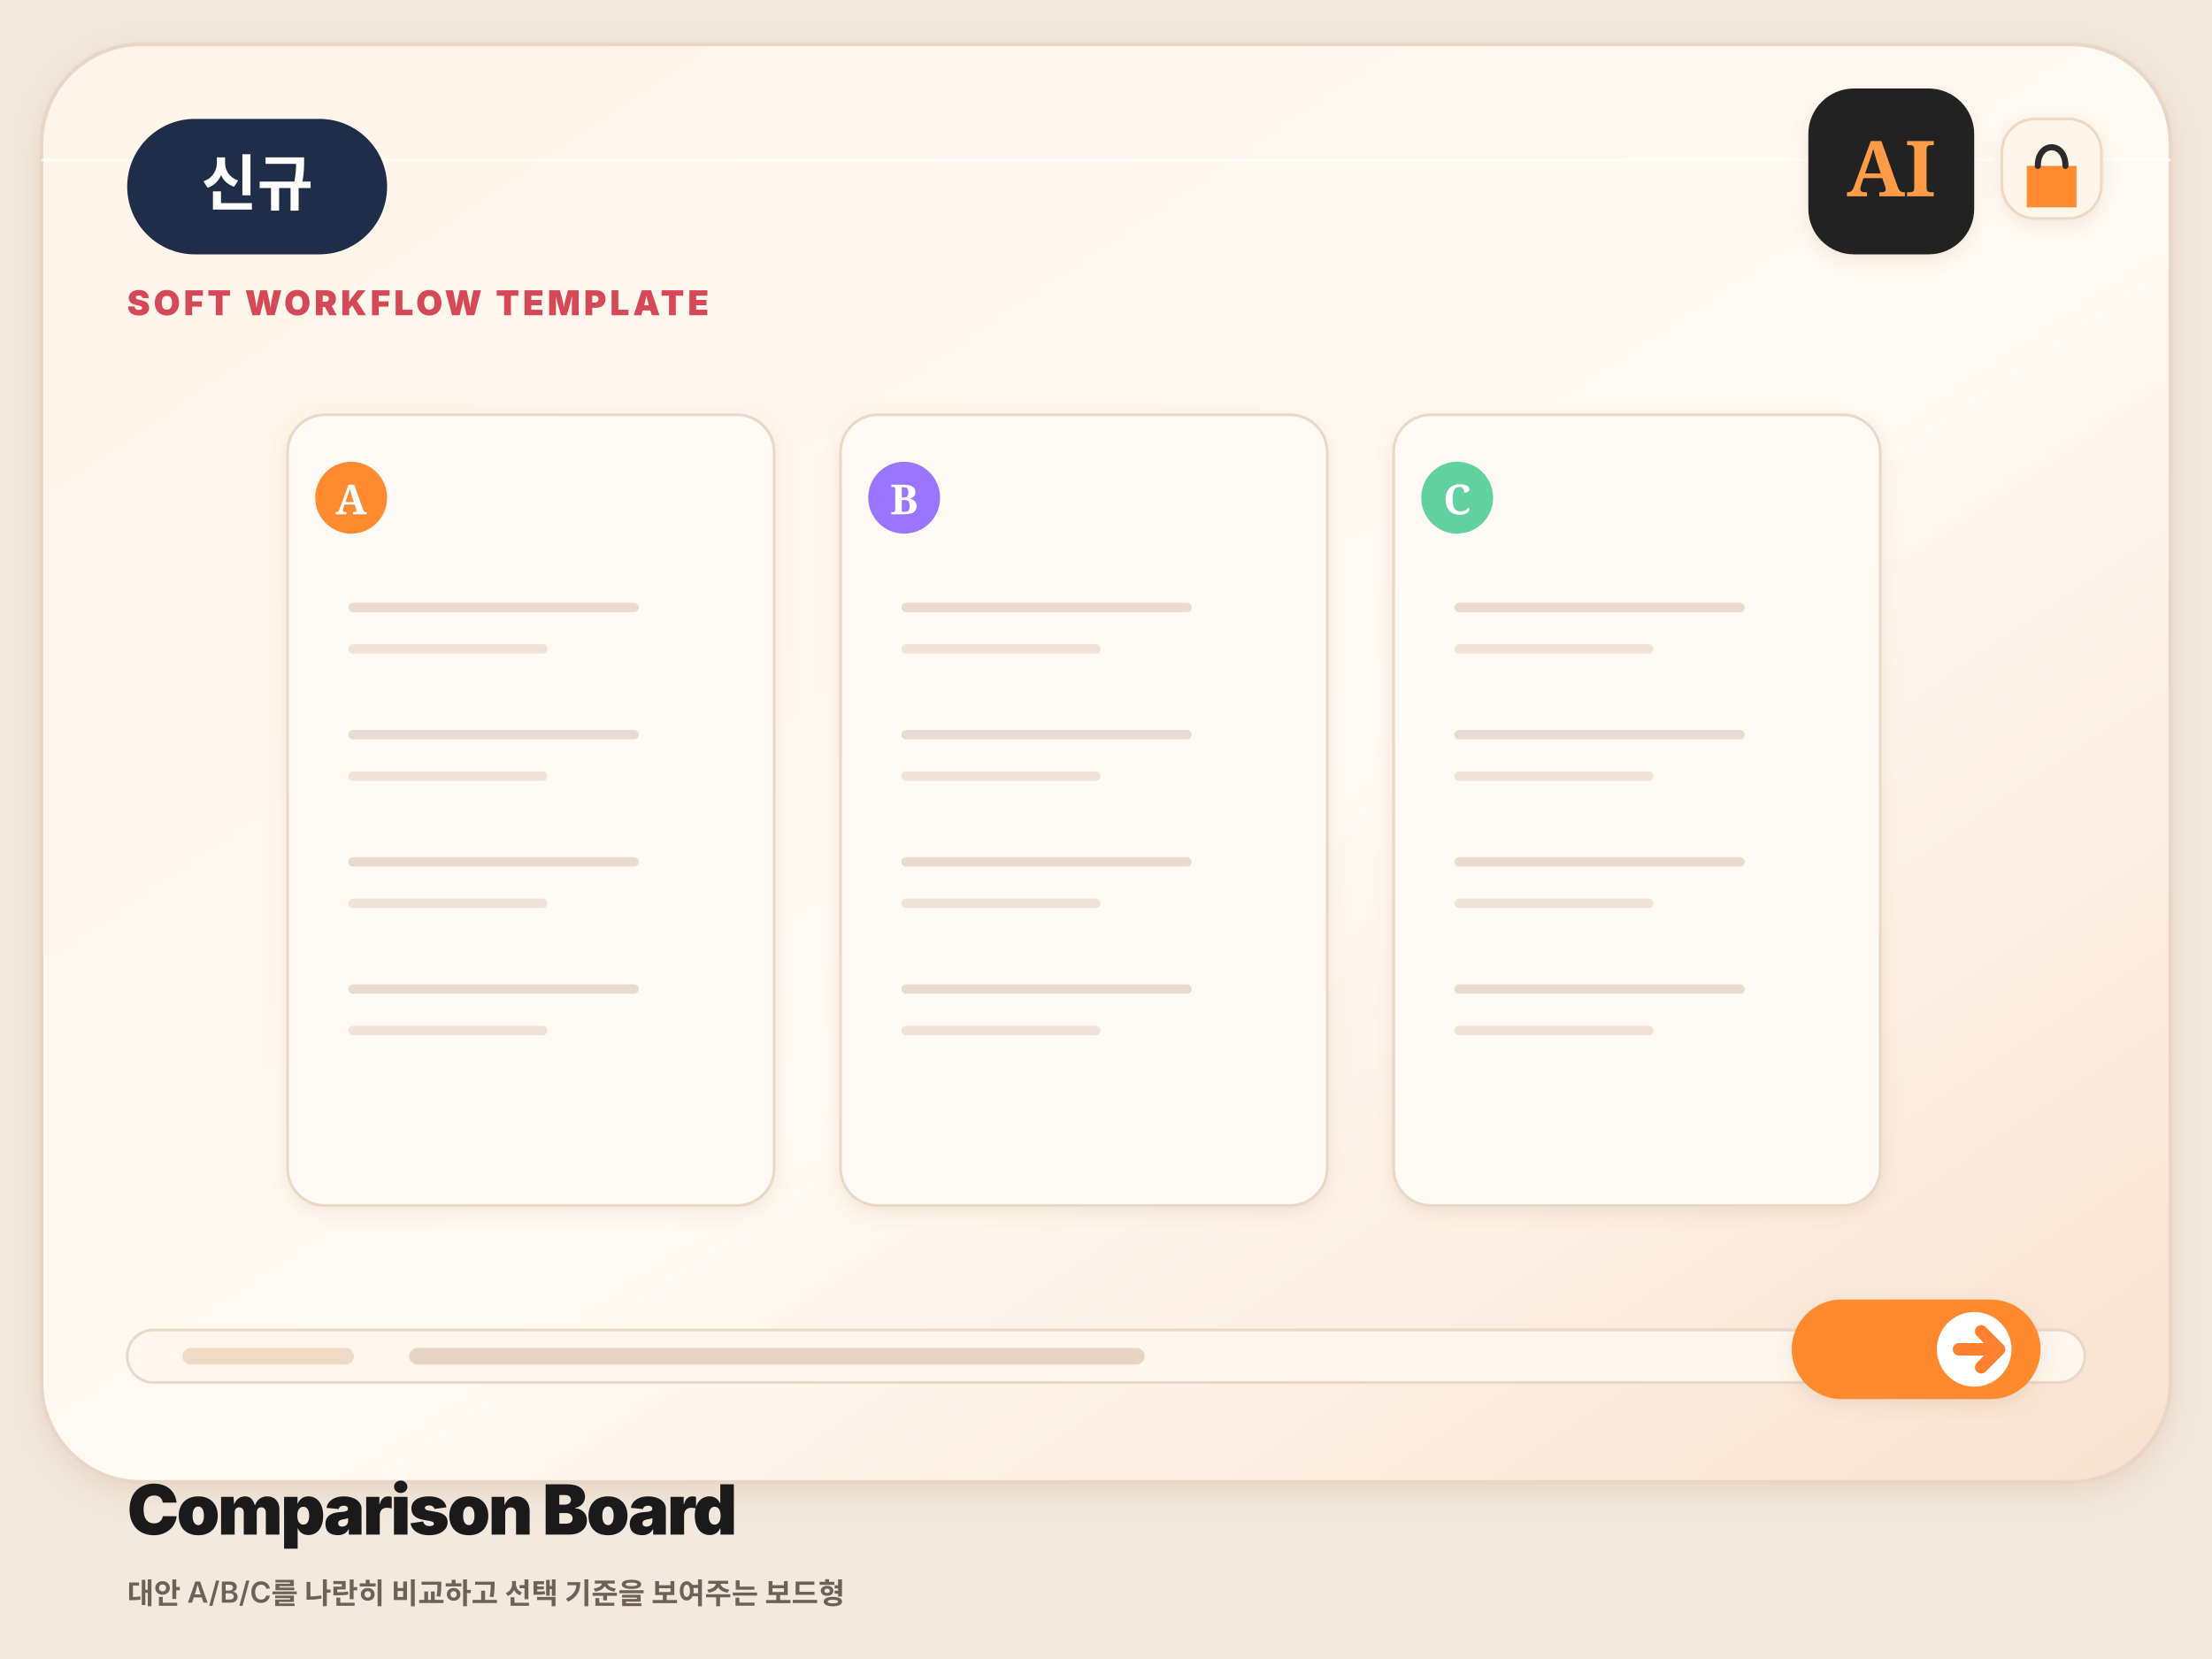
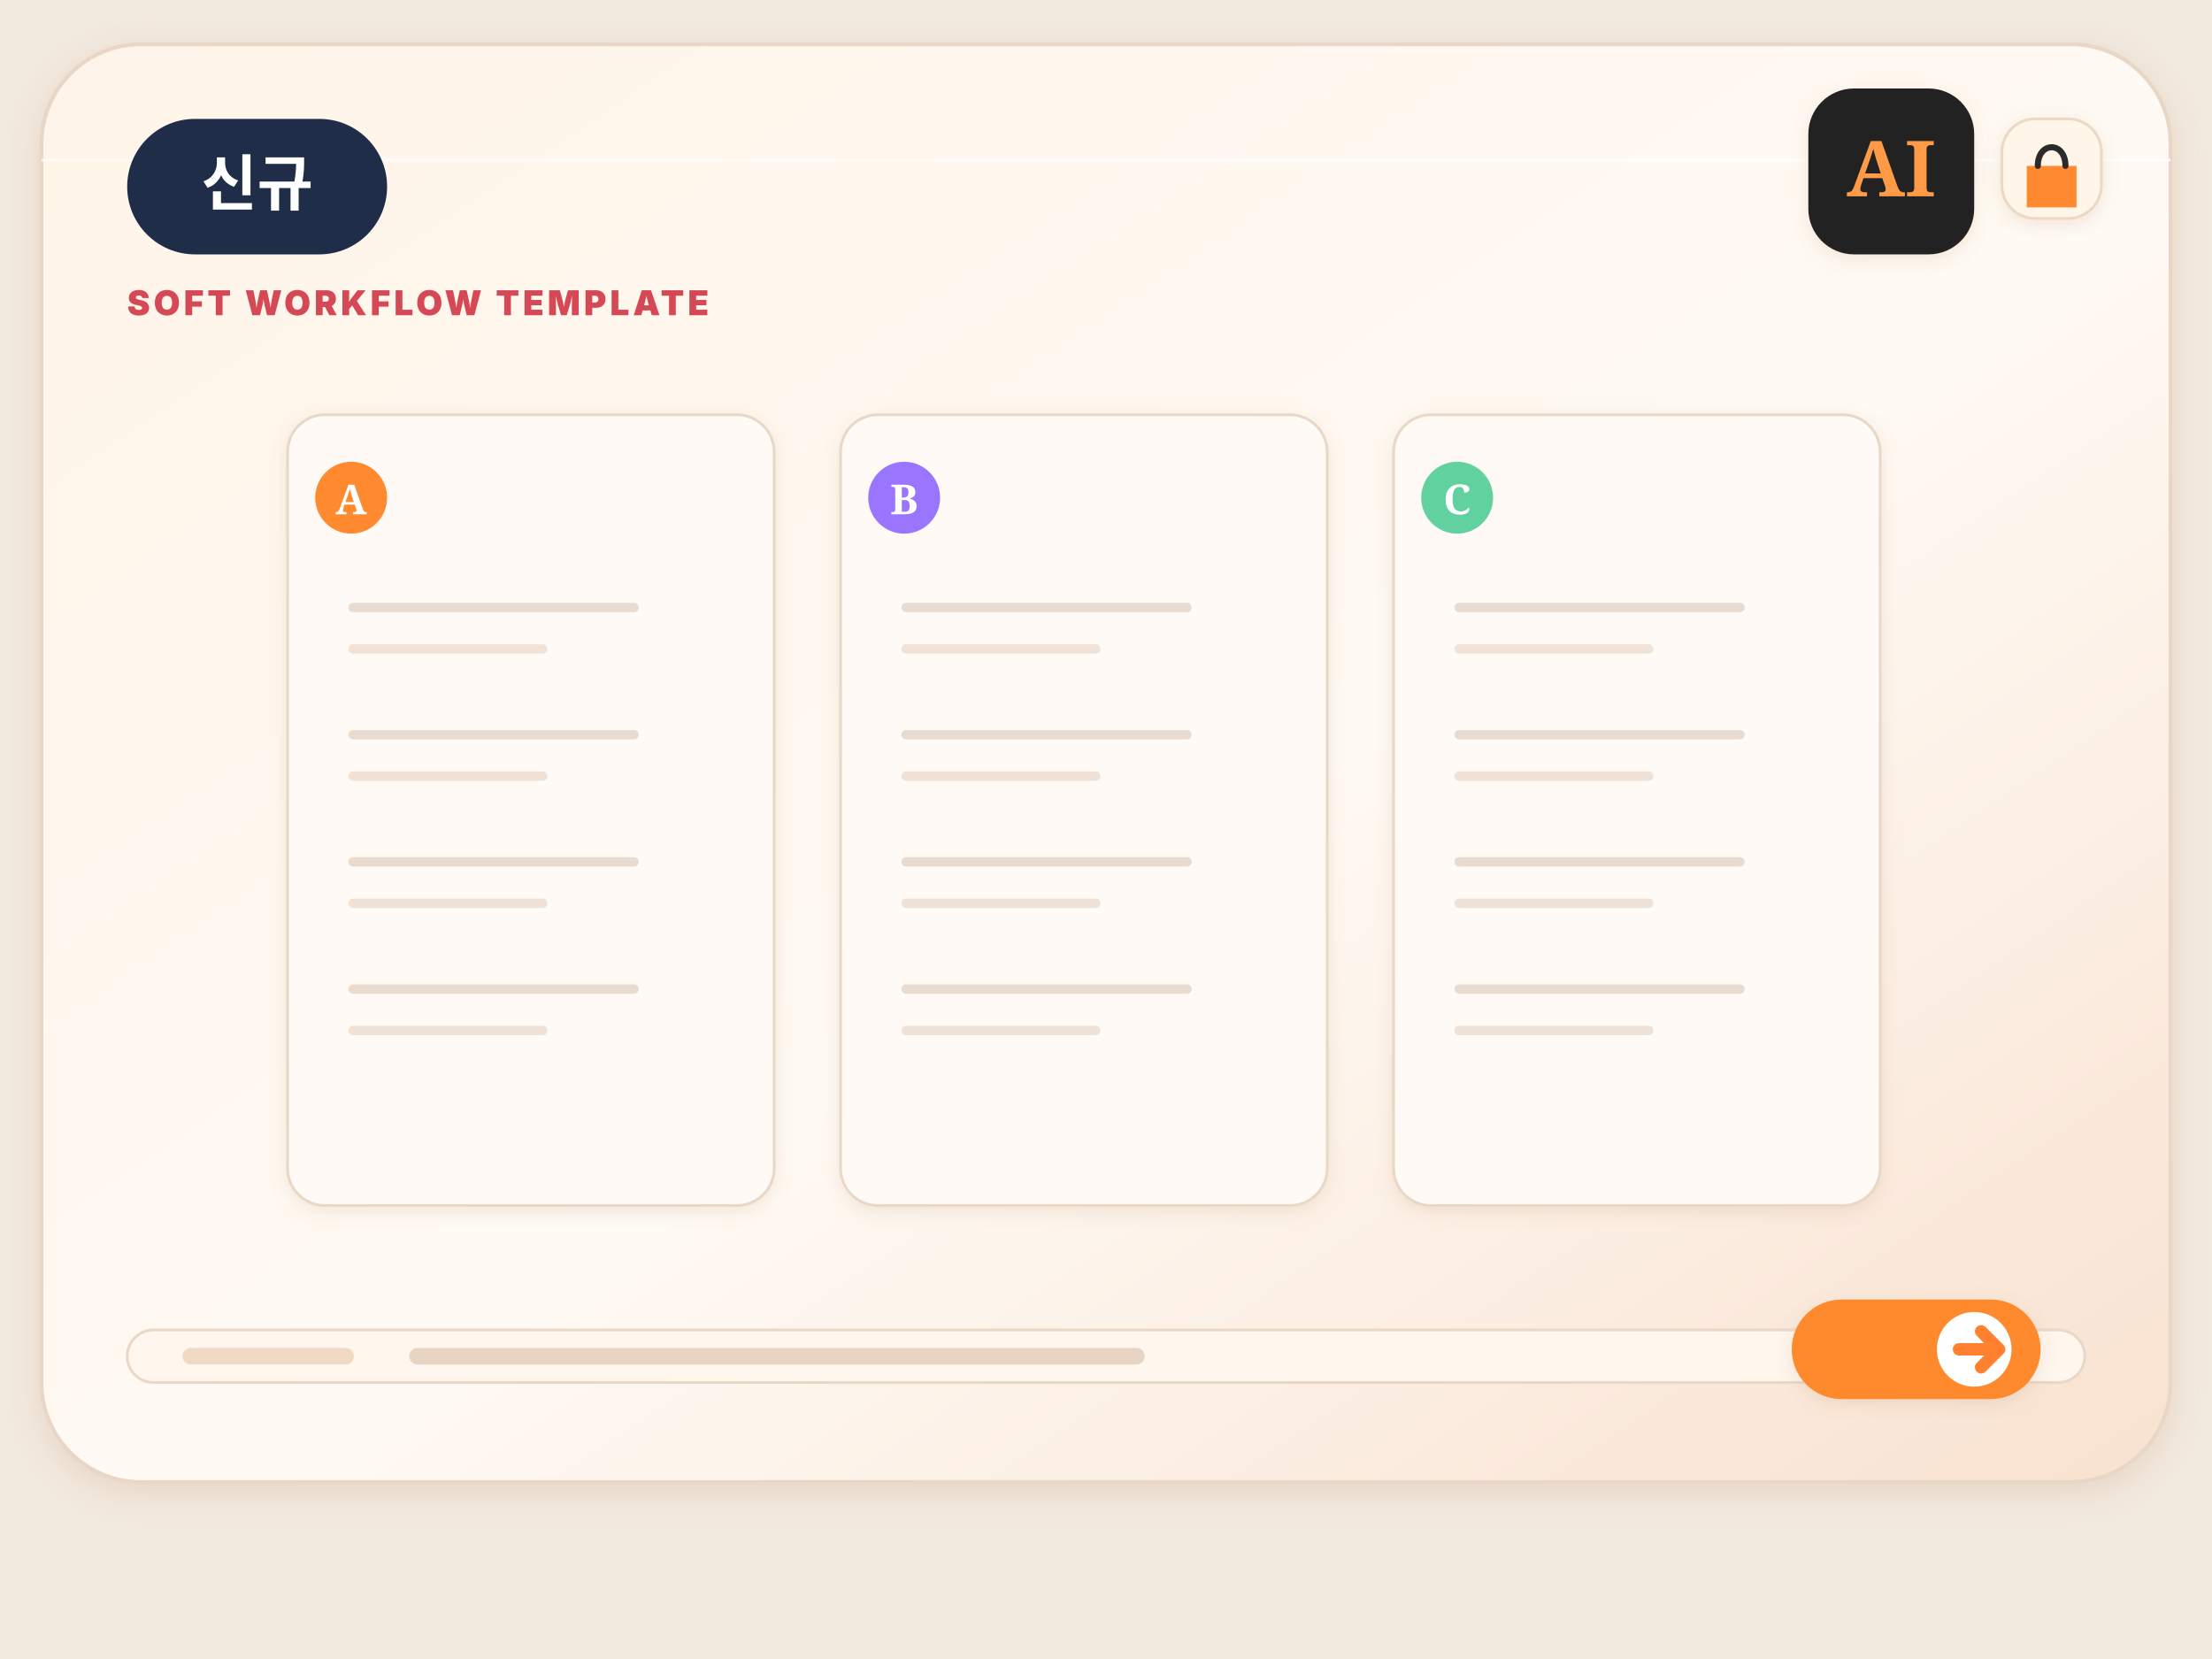
<svg xmlns="http://www.w3.org/2000/svg" width="8000" height="6000" viewBox="0 0 8000 6000" role="img" aria-labelledby="title desc">
  <defs>
    <linearGradient id="bg" x1="0" y1="0" x2="1" y2="1">
      <stop offset="0" stop-color="#fff4e8" />
      <stop offset=".55" stop-color="#fffaf4" />
      <stop offset="1" stop-color="#f8e1cf" />
    </linearGradient>
    <filter id="shadow" x="-20%" y="-20%" width="140%" height="150%">
      <feDropShadow dx="0" dy="32" stdDeviation="54" flood-color="#c79565" flood-opacity=".22" />
    </filter>
    <filter id="soft" x="-20%" y="-20%" width="140%" height="140%">
      <feDropShadow dx="0" dy="18" stdDeviation="30" flood-color="#ac7c53" flood-opacity=".16" />
    </filter>
    <style>.k{font:900 124px -apple-system,BlinkMacSystemFont,'Pretendard','Segoe UI',sans-serif;fill:#d54855;letter-spacing:13px}.t{font:900 250px -apple-system,BlinkMacSystemFont,'Pretendard','Segoe UI',sans-serif;fill:#1a1a1a;letter-spacing:-8px}.s{font:600 105px -apple-system,BlinkMacSystemFont,'Pretendard','Segoe UI',sans-serif;fill:#6e6258}</style>
  </defs>
  <rect width="8000" height="6000" fill="#f2e9df" />
  <rect x="150" y="160" width="7700" height="5200" rx="360" fill="url(#bg)" stroke="#e8d7c7" stroke-width="14" filter="url(#shadow)" />
  <rect x="150" y="574" width="7700" height="10" fill="#fff" opacity=".75" />
  <rect x="460" y="430" width="940" height="490" rx="245" fill="#1f2d49" />
  <text x="930" y="742" text-anchor="middle" font-family="-apple-system,BlinkMacSystemFont,Pretendard,sans-serif" font-size="220" font-weight="900" fill="#fff">신규</text>
  <rect x="6540" y="320" width="600" height="600" rx="165" fill="#242421" filter="url(#soft)" />
  <text x="6840" y="710" text-anchor="middle" font-family="Georgia,serif" font-size="280" font-weight="900" fill="#ff9b46">AI</text>
  <rect x="7240" y="430" width="360" height="360" rx="120" fill="#fff5e9" stroke="#edd8c4" stroke-width="10" filter="url(#soft)" />
  <path d="M7330 600h180v150h-180z" fill="#ff8a2f" />
  <path d="M7370 600c0-90 100-90 100 0" fill="none" stroke="#2b2b2b" stroke-width="22" stroke-linecap="round" />
  <text x="460" y="1140" class="k">SOFT WORKFLOW TEMPLATE</text>
  <g>
    <rect x="1040" y="1500" width="1760" height="2860" rx="135" fill="#fffaf5" stroke="#ead8c7" stroke-width="10" filter="url(#soft)" />
    <circle cx="1270" cy="1800" r="130" fill="#ff8a2f" />
    <text x="1270" y="1860" text-anchor="middle" font-family="Georgia,serif" font-size="150" font-weight="900" fill="#fff">A</text>
    <rect x="1260" y="2180" width="1050" height="34" rx="17" fill="#eadbd0" />
    <rect x="1260" y="2330" width="720" height="34" rx="17" fill="#f0e2d7" />
    <rect x="1260" y="2640" width="1050" height="34" rx="17" fill="#eadbd0" />
    <rect x="1260" y="2790" width="720" height="34" rx="17" fill="#f0e2d7" />
    <rect x="1260" y="3100" width="1050" height="34" rx="17" fill="#eadbd0" />
    <rect x="1260" y="3250" width="720" height="34" rx="17" fill="#f0e2d7" />
    <rect x="1260" y="3560" width="1050" height="34" rx="17" fill="#eadbd0" />
    <rect x="1260" y="3710" width="720" height="34" rx="17" fill="#f0e2d7" />
    <rect x="3040" y="1500" width="1760" height="2860" rx="135" fill="#fffaf5" stroke="#ead8c7" stroke-width="10" filter="url(#soft)" />
    <circle cx="3270" cy="1800" r="130" fill="#9a75ff" />
    <text x="3270" y="1860" text-anchor="middle" font-family="Georgia,serif" font-size="150" font-weight="900" fill="#fff">B</text>
    <rect x="3260" y="2180" width="1050" height="34" rx="17" fill="#eadbd0" />
    <rect x="3260" y="2330" width="720" height="34" rx="17" fill="#f0e2d7" />
    <rect x="3260" y="2640" width="1050" height="34" rx="17" fill="#eadbd0" />
    <rect x="3260" y="2790" width="720" height="34" rx="17" fill="#f0e2d7" />
    <rect x="3260" y="3100" width="1050" height="34" rx="17" fill="#eadbd0" />
    <rect x="3260" y="3250" width="720" height="34" rx="17" fill="#f0e2d7" />
    <rect x="3260" y="3560" width="1050" height="34" rx="17" fill="#eadbd0" />
    <rect x="3260" y="3710" width="720" height="34" rx="17" fill="#f0e2d7" />
    <rect x="5040" y="1500" width="1760" height="2860" rx="135" fill="#fffaf5" stroke="#ead8c7" stroke-width="10" filter="url(#soft)" />
    <circle cx="5270" cy="1800" r="130" fill="#61d1a0" />
    <text x="5270" y="1860" text-anchor="middle" font-family="Georgia,serif" font-size="150" font-weight="900" fill="#fff">C</text>
    <rect x="5260" y="2180" width="1050" height="34" rx="17" fill="#eadbd0" />
    <rect x="5260" y="2330" width="720" height="34" rx="17" fill="#f0e2d7" />
    <rect x="5260" y="2640" width="1050" height="34" rx="17" fill="#eadbd0" />
    <rect x="5260" y="2790" width="720" height="34" rx="17" fill="#f0e2d7" />
    <rect x="5260" y="3100" width="1050" height="34" rx="17" fill="#eadbd0" />
    <rect x="5260" y="3250" width="720" height="34" rx="17" fill="#f0e2d7" />
    <rect x="5260" y="3560" width="1050" height="34" rx="17" fill="#eadbd0" />
    <rect x="5260" y="3710" width="720" height="34" rx="17" fill="#f0e2d7" />
  </g>
  <rect x="460" y="4810" width="7080" height="190" rx="95" fill="#fff6ed" stroke="#ead8c7" stroke-width="10" />
  <rect x="660" y="4875" width="620" height="60" rx="30" fill="#f1dac5" />
  <rect x="1480" y="4875" width="2660" height="60" rx="30" fill="#e8d4c2" />
  <rect x="6480" y="4700" width="900" height="360" rx="180" fill="#ff8a2f" filter="url(#soft)" />
  <circle cx="7140" cy="4880" r="135" fill="#fff" />
  <path d="M7085 4880h145m-65-65 65 65-65 65" stroke="#ff812f" stroke-width="45" fill="none" stroke-linecap="round" stroke-linejoin="round" />
-   <text x="460" y="5550" class="t">Comparison Board</text>
-   <text x="460" y="5800" class="s">대안 A/B/C를 나란히 비교하고 선택 기준을 보여주는 보드형</text>
</svg>
